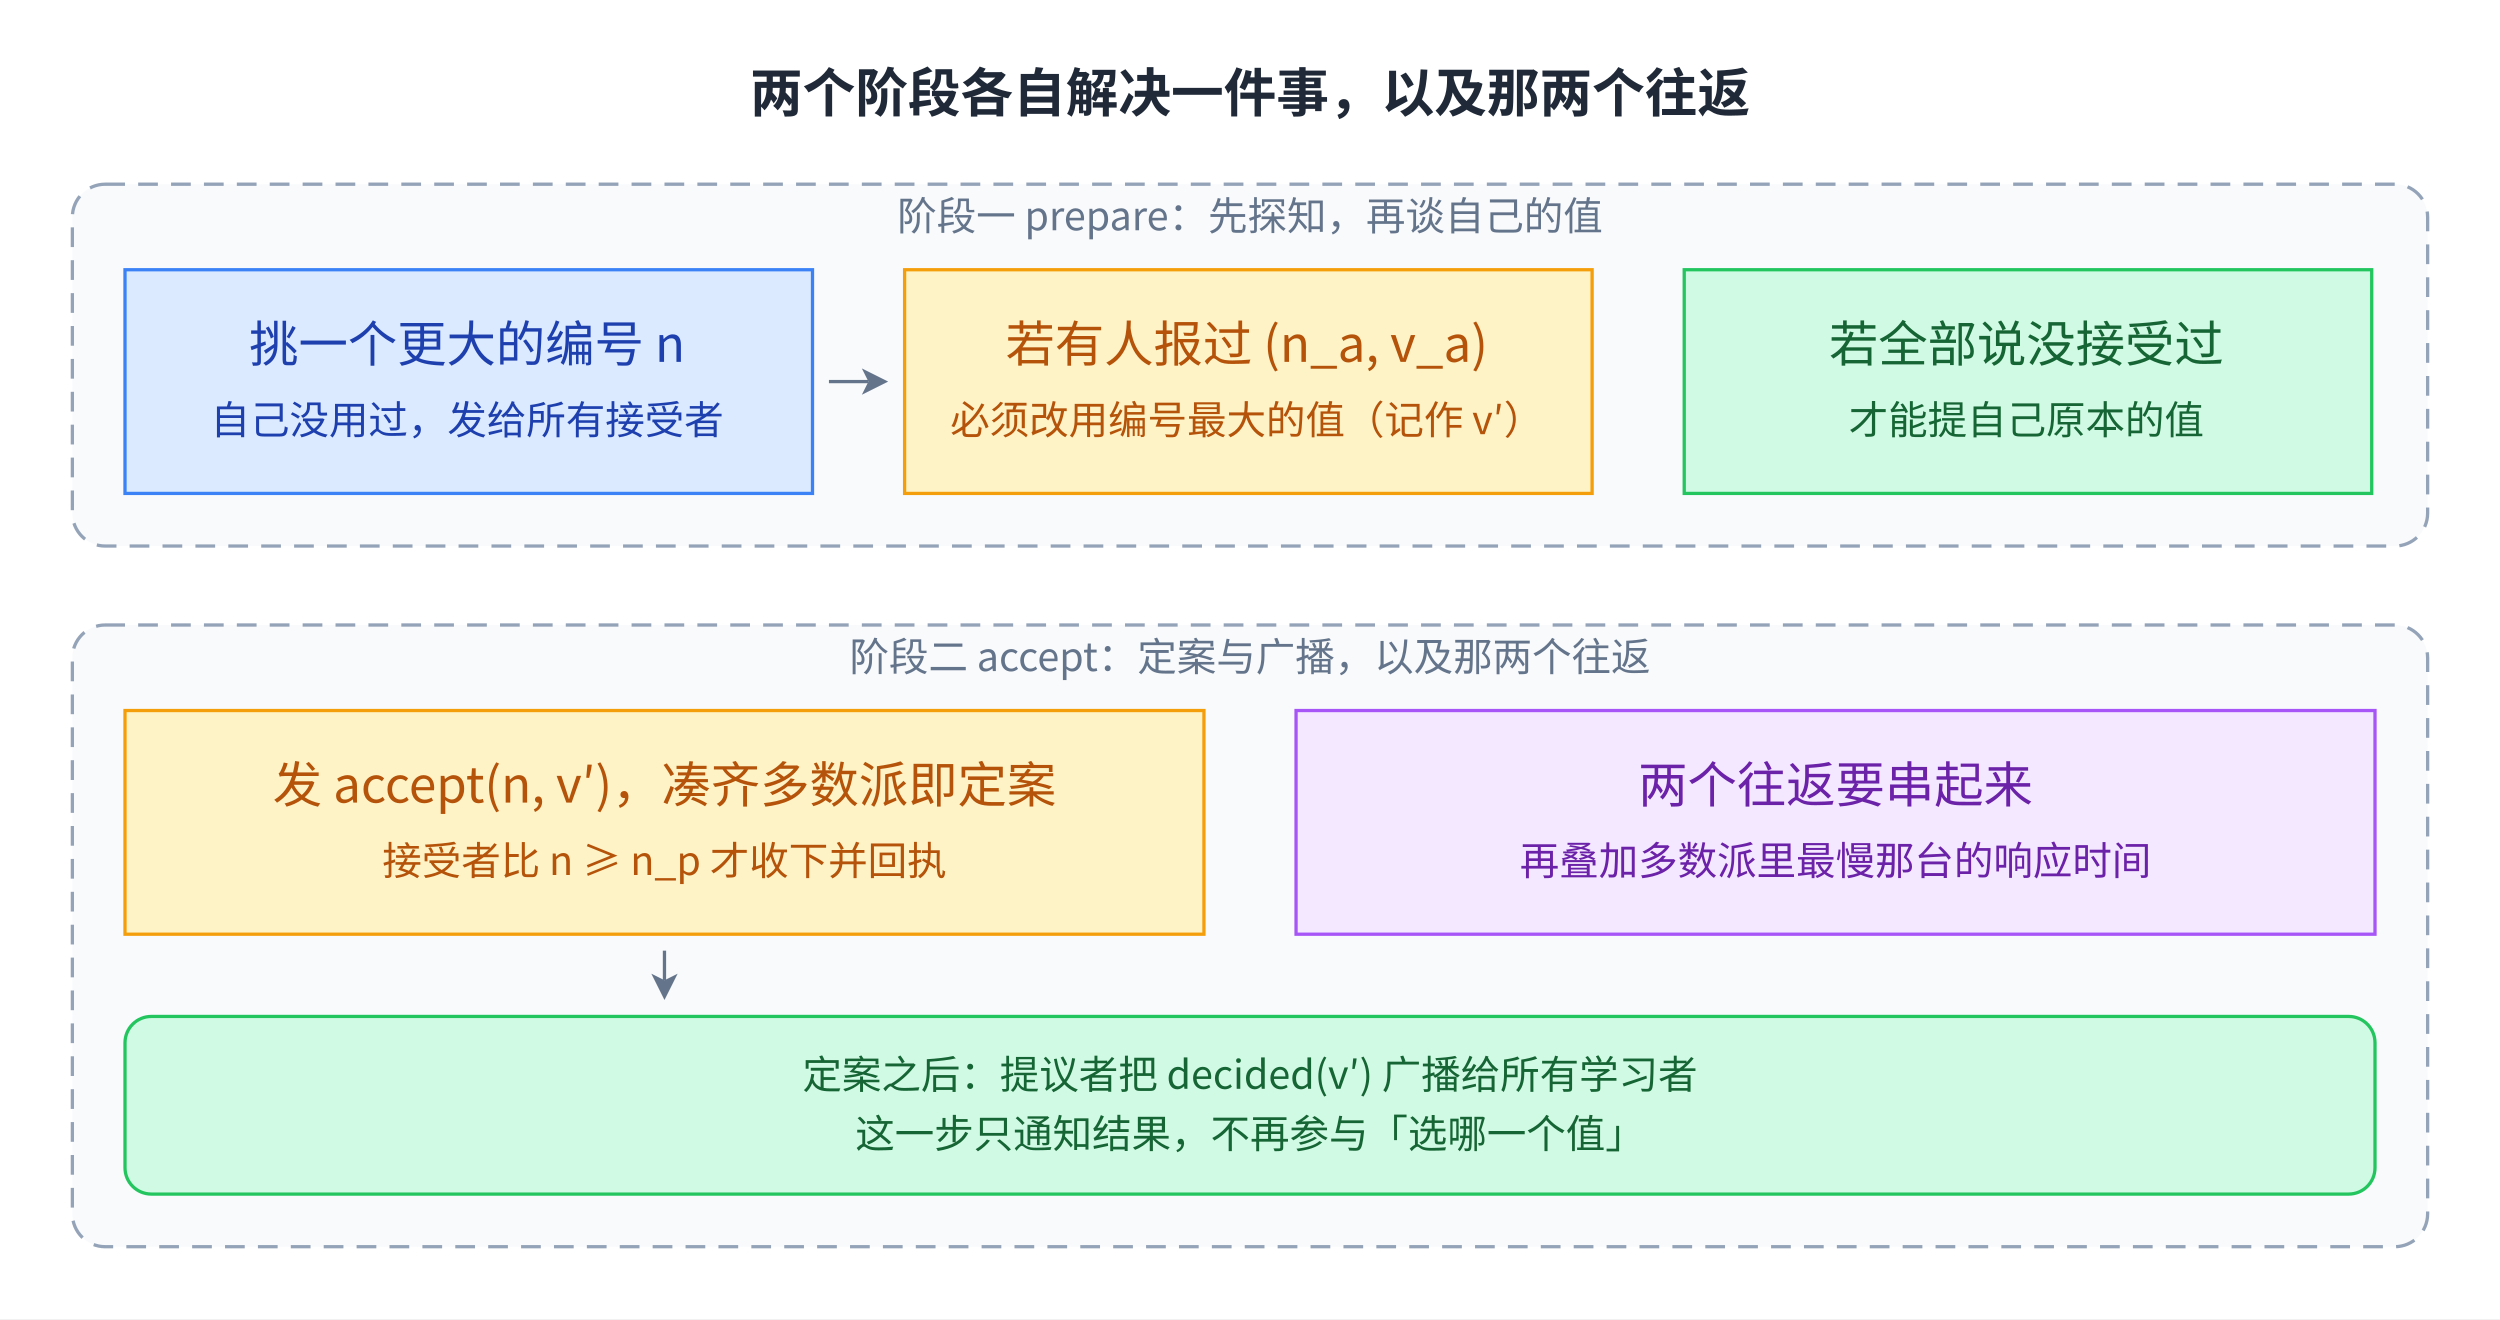
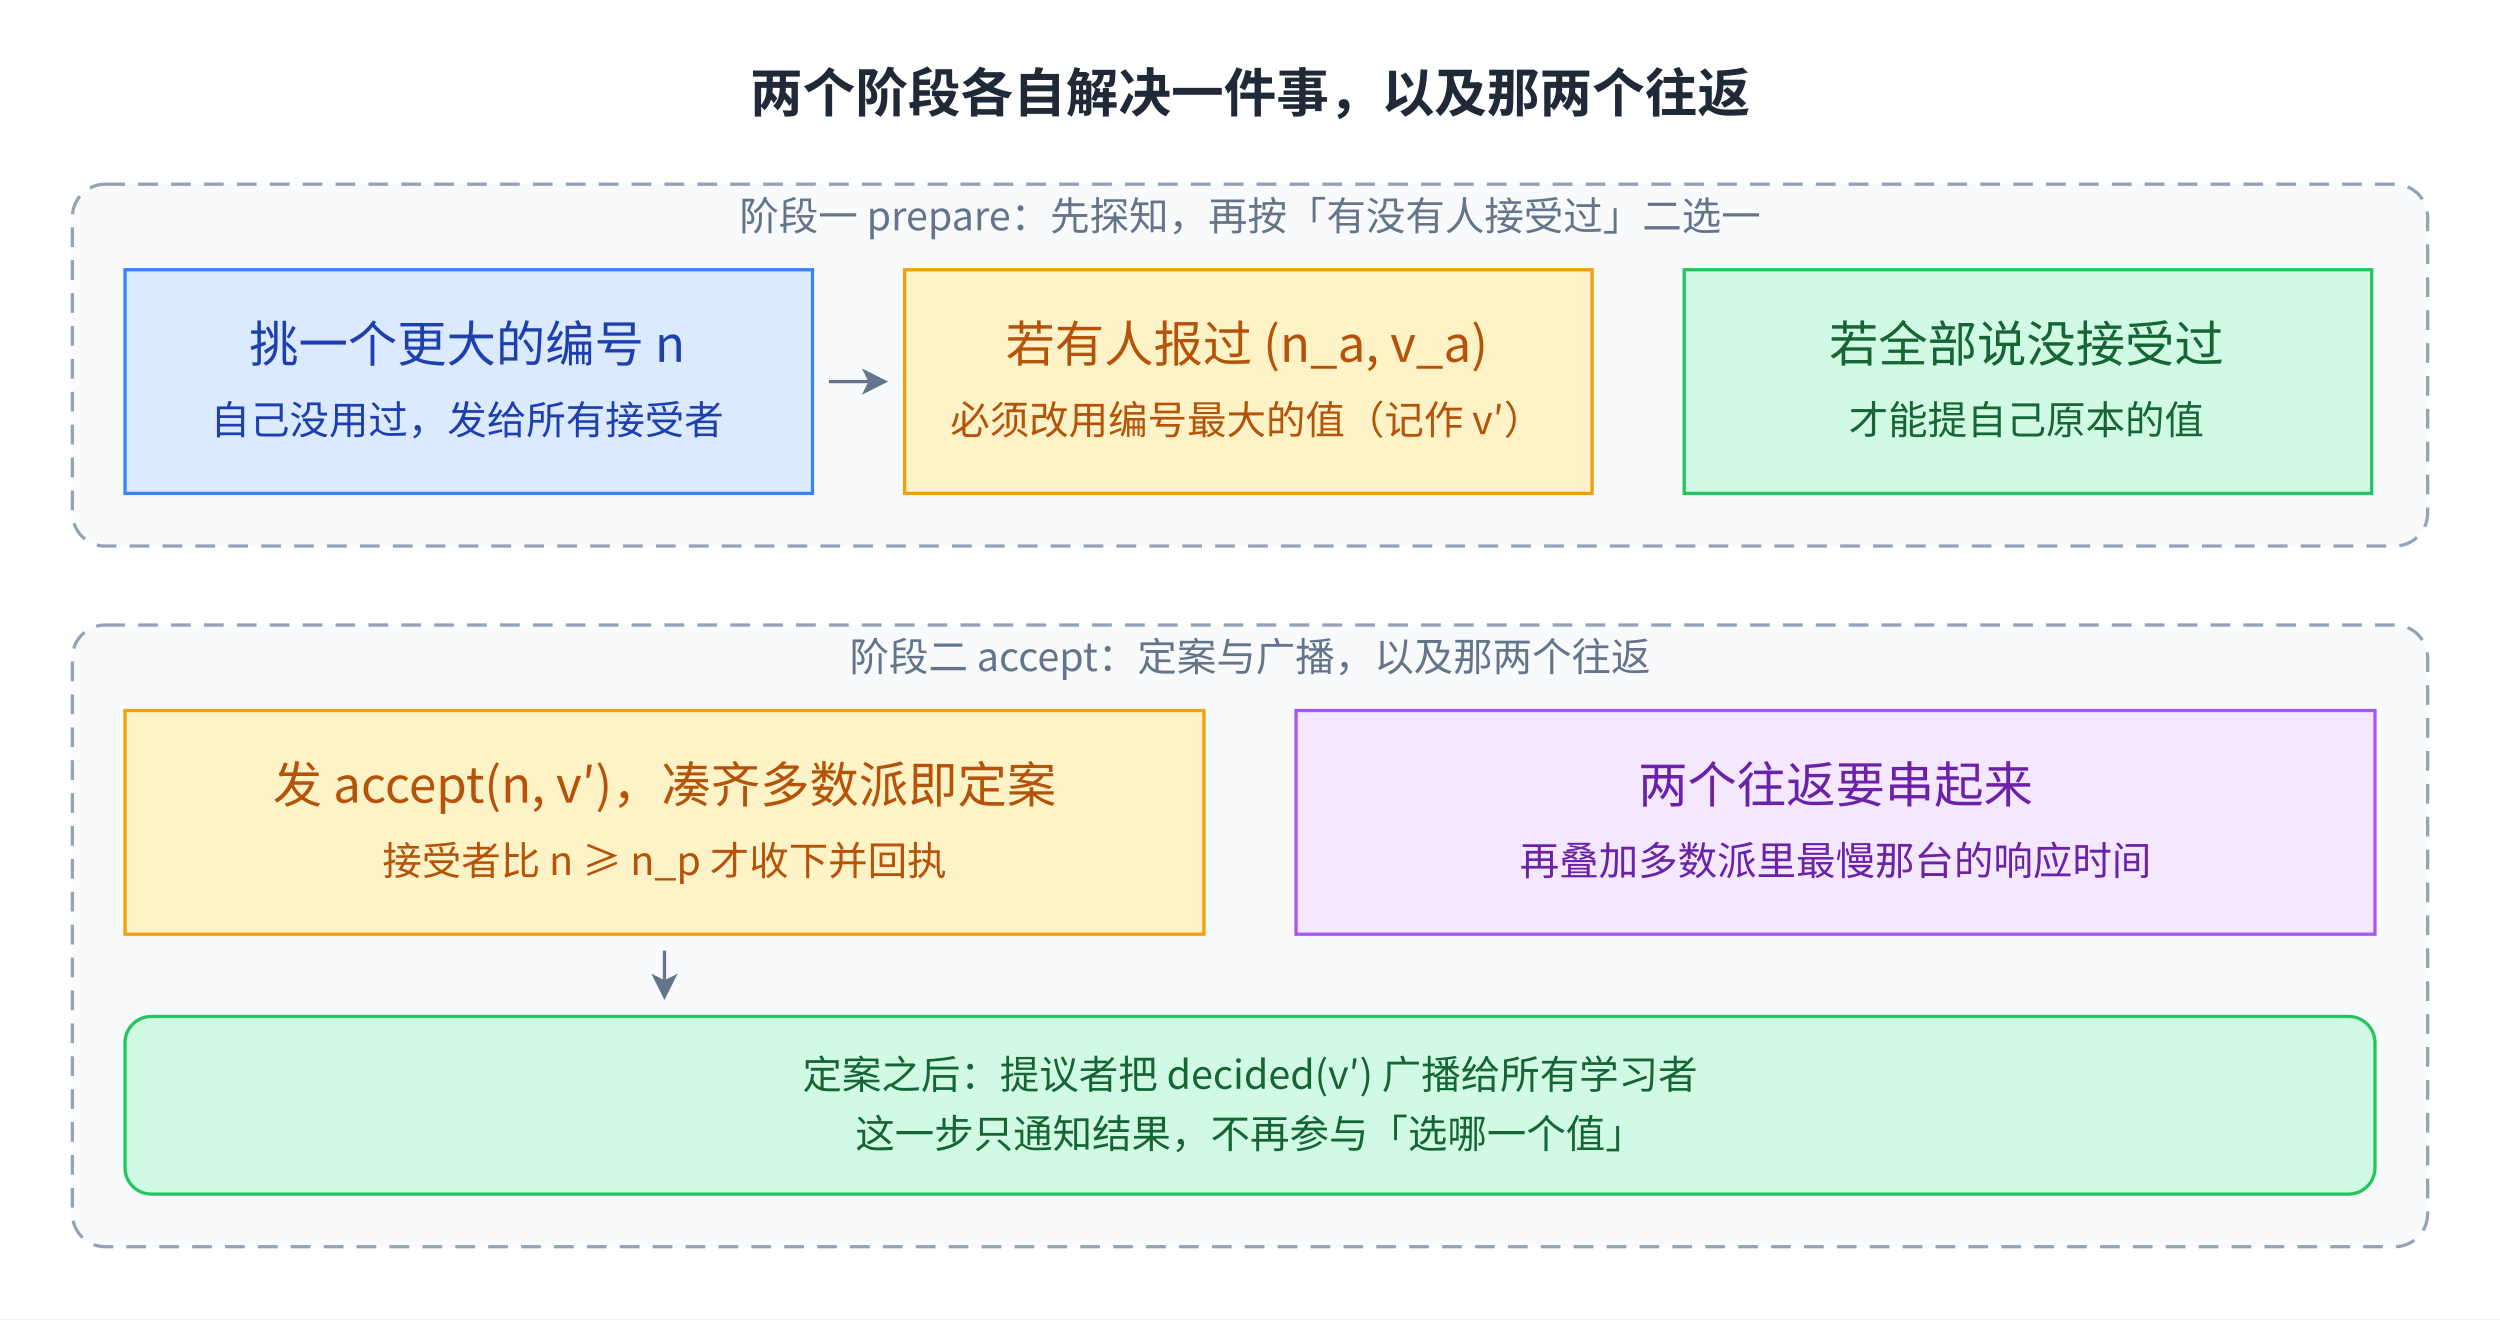
<svg xmlns="http://www.w3.org/2000/svg" viewBox="0 0 760 401" width="760" height="401" role="img" aria-labelledby="fig-paxos-2-title fig-paxos-2-desc">
  <defs>
    <style>
      text { font-family: 'PingFang SC', 'Microsoft YaHei', 'Noto Sans CJK SC', system-ui, sans-serif; }
    </style>
    <marker id="arrow" markerWidth="8" markerHeight="8" refX="2" refY="4" orient="auto" markerUnits="userSpaceOnUse">
      <path d="M0,0 L8,4 L0,8 L2,4 z" fill="#64748b" />
    </marker>
  </defs>
  <rect x="0" y="0" width="760" height="401" fill="#ffffff" />
  <text x="380" y="34" font-size="16" font-weight="600" fill="#1f2937" text-anchor="middle">两个阶段各自解决一件事，以及那两个往返</text>
  <rect x="22" y="56" width="716" height="110" rx="10" fill="#f8fafc" stroke="#94a3b8" stroke-dasharray="6,4" />
-   <text x="380" y="70" font-size="12" fill="#64748b" text-anchor="middle">阶段一 prepare：先探知，再谈自己的值</text>
+   <text x="380" y="70" font-size="12" fill="#64748b" text-anchor="middle">阶段一 prepare：先探知，再按「有没有人接受过」二选一</text>
  <rect x="22" y="190" width="716" height="189" rx="10" fill="#f8fafc" stroke="#94a3b8" stroke-dasharray="6,4" />
  <text x="380" y="204" font-size="12" fill="#64748b" text-anchor="middle">阶段二 accept：定案与广播，以及那两个往返</text>
  <path d="M252,116 L264,116" fill="none" stroke="#64748b" marker-end="url(#arrow)" />
  <rect x="38" y="82" width="209" height="68" fill="#dbeafe" stroke="#3b82f6" />
  <text x="142" y="110" font-size="15" fill="#1e40af" text-anchor="middle">挑一个更大的编号 n</text>
  <text x="142" y="132" font-size="12" fill="#1e40af" text-anchor="middle">自己没用过，发给所有接受者</text>
  <rect x="275" y="82" width="209" height="68" fill="#fef3c7" stroke="#f59e0b" />
  <text x="379" y="110" font-size="15" fill="#b45309" text-anchor="middle">若有人报过 (n_a, v_a)</text>
  <text x="379" y="132" font-size="12" fill="#b45309" text-anchor="middle">必须改用编号最大的值（记作 v′）</text>
  <rect x="512" y="82" width="209" height="68" fill="#d1fae5" stroke="#22c55e" />
  <text x="616" y="110" font-size="15" fill="#166534" text-anchor="middle">若全部说没接受过</text>
  <text x="616" y="132" font-size="12" fill="#166534" text-anchor="middle">才能提自己原本的值</text>
  <rect x="38" y="216" width="328" height="68" fill="#fef3c7" stroke="#f59e0b" />
  <text x="202" y="244" font-size="15" fill="#b45309" text-anchor="middle">发 accept(n, v′)，凑齐多数派即定案</text>
  <text x="202" y="266" font-size="12" fill="#b45309" text-anchor="middle">接受者比 n ≥ n_p 才收下并回执</text>
  <rect x="394" y="216" width="328" height="68" fill="#f3e8ff" stroke="#a855f7" />
  <text x="558" y="244" font-size="15" fill="#6b21a8" text-anchor="middle">两个往返要串起来</text>
  <text x="558" y="266" font-size="12" fill="#6b21a8" text-anchor="middle">再叠加多数派里最慢那台的响应时间</text>
  <path d="M202,289 L202,298" fill="none" stroke="#64748b" marker-end="url(#arrow)" />
  <rect x="38" y="309" width="684" height="54" rx="8" fill="#d1fae5" stroke="#22c55e" />
  <text x="380" y="331" font-size="12" fill="#166534" text-anchor="middle">定案之后：提议者把 decided(v′) 广播给所有学习者</text>
  <text x="380" y="349" font-size="12" fill="#166534" text-anchor="middle">这一步只通知结果，不再参与「选哪一个值」</text>
</svg>
